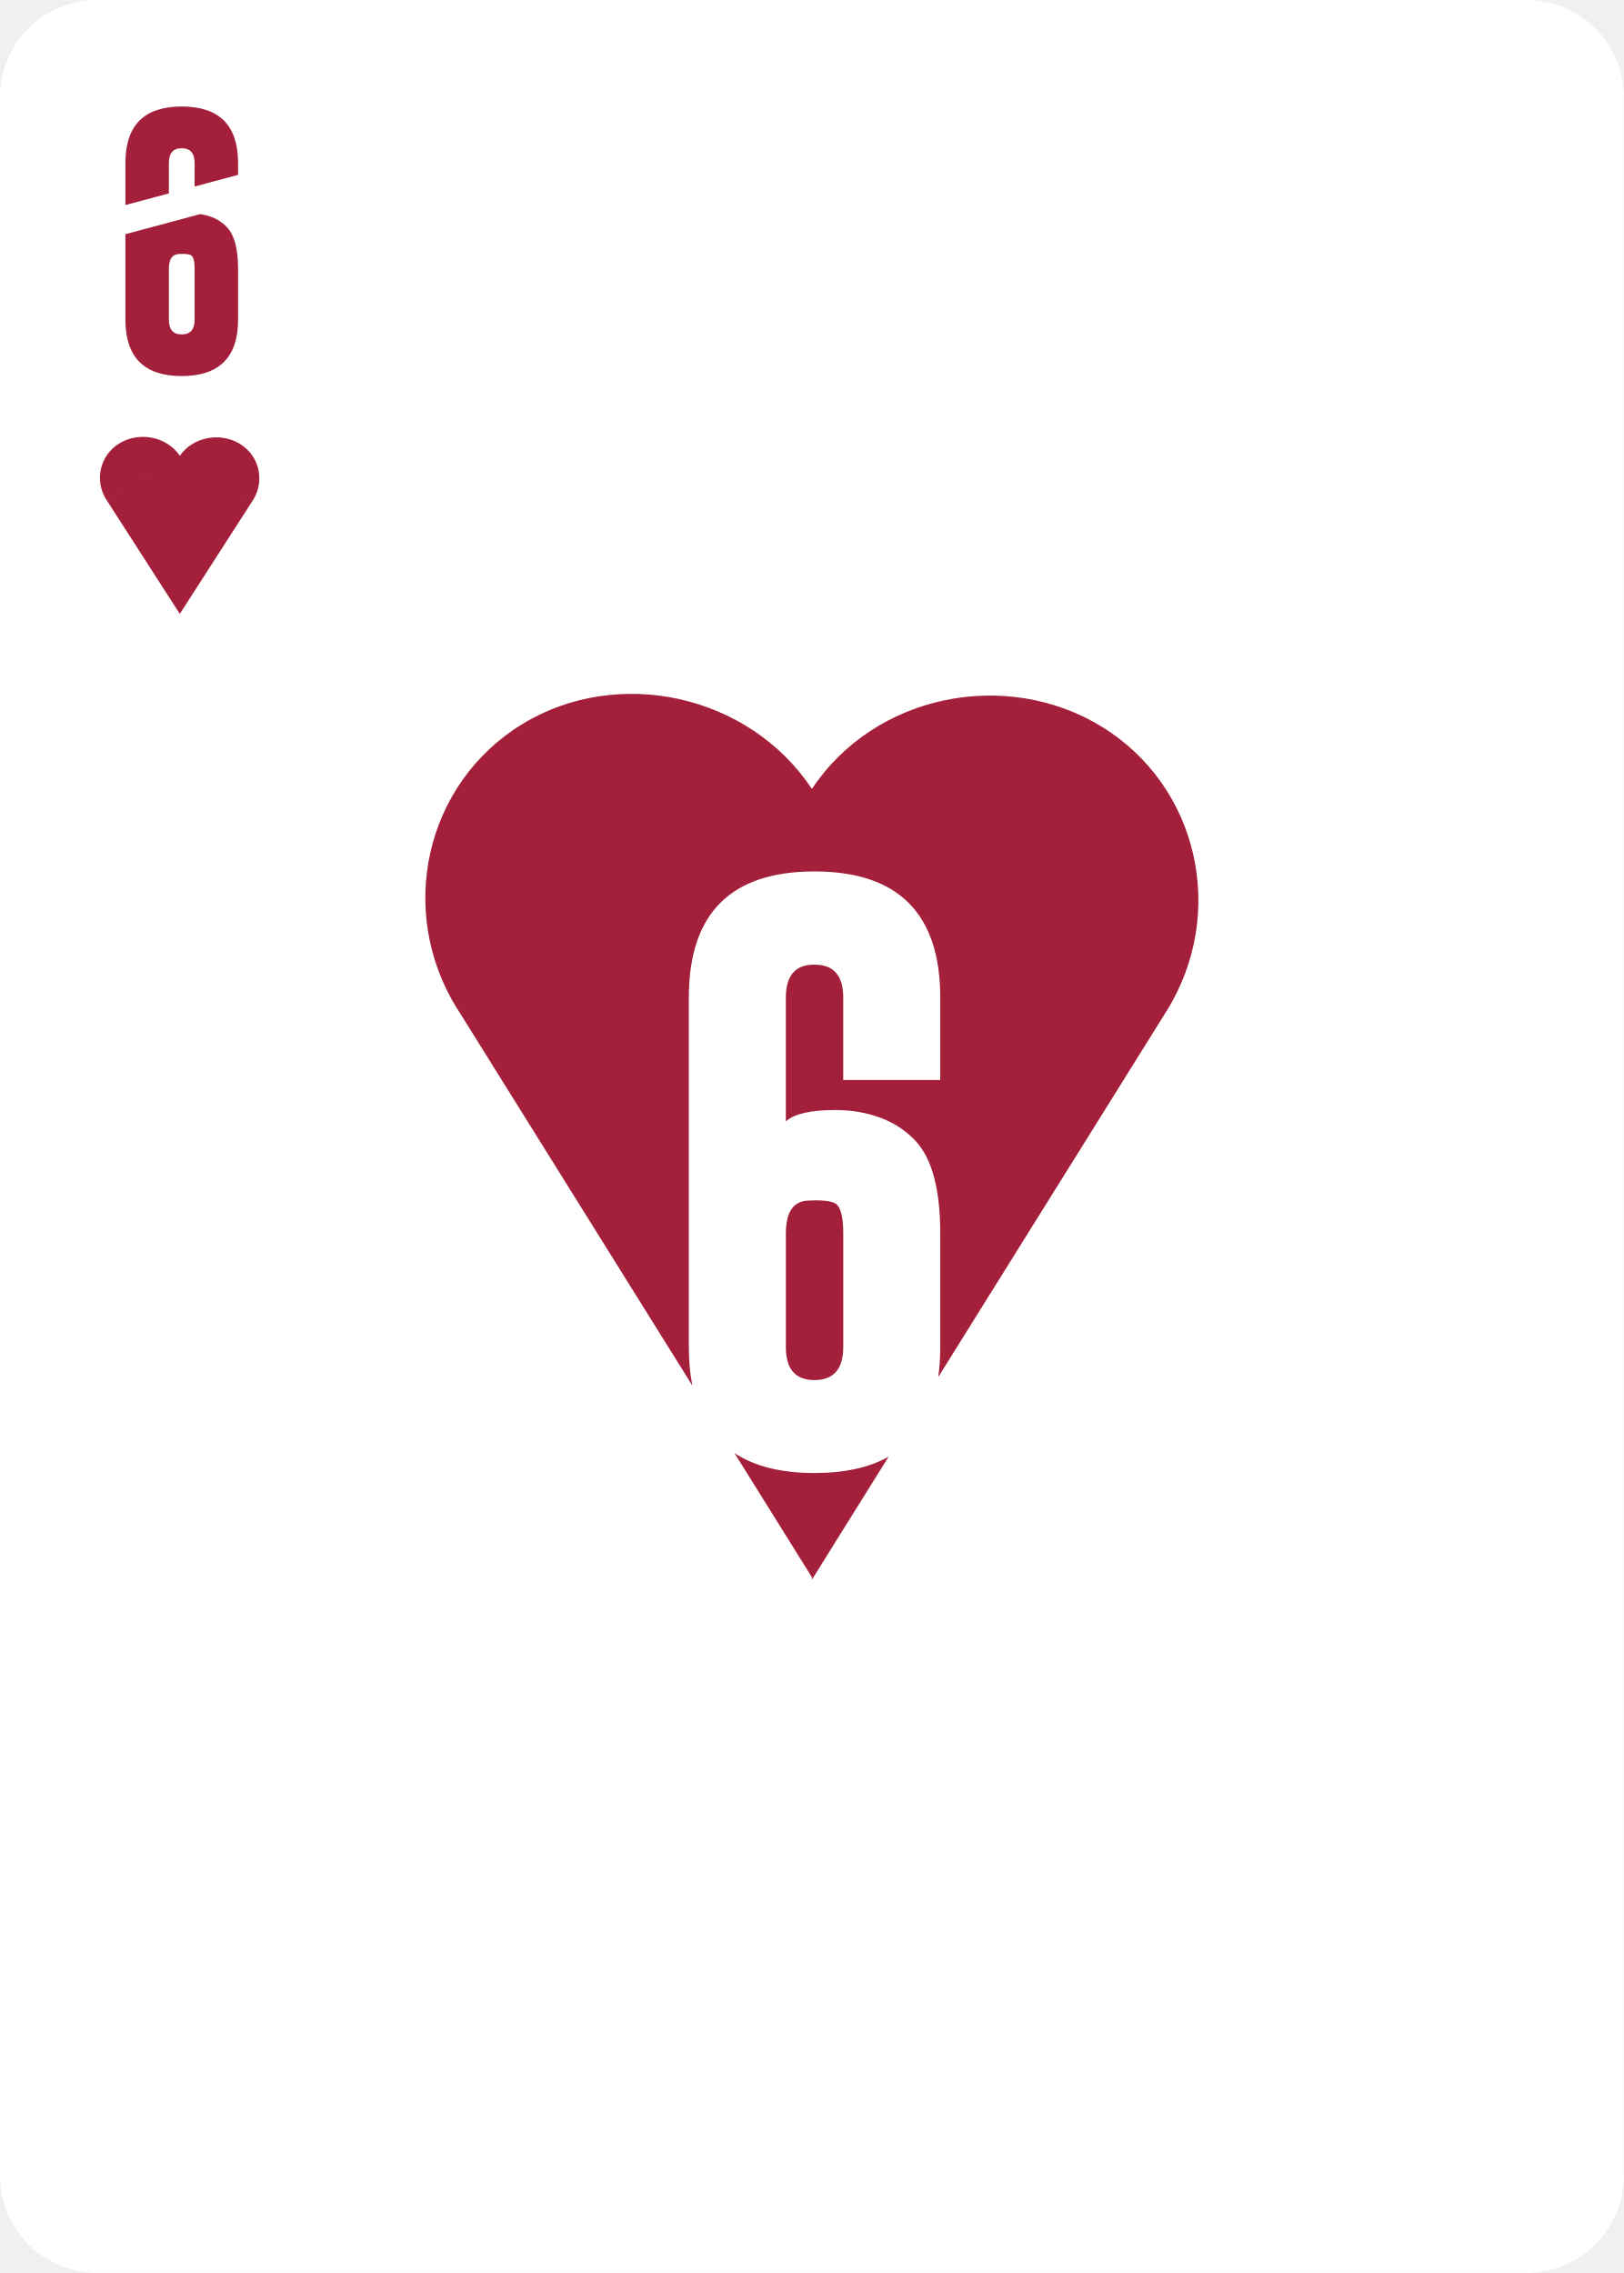
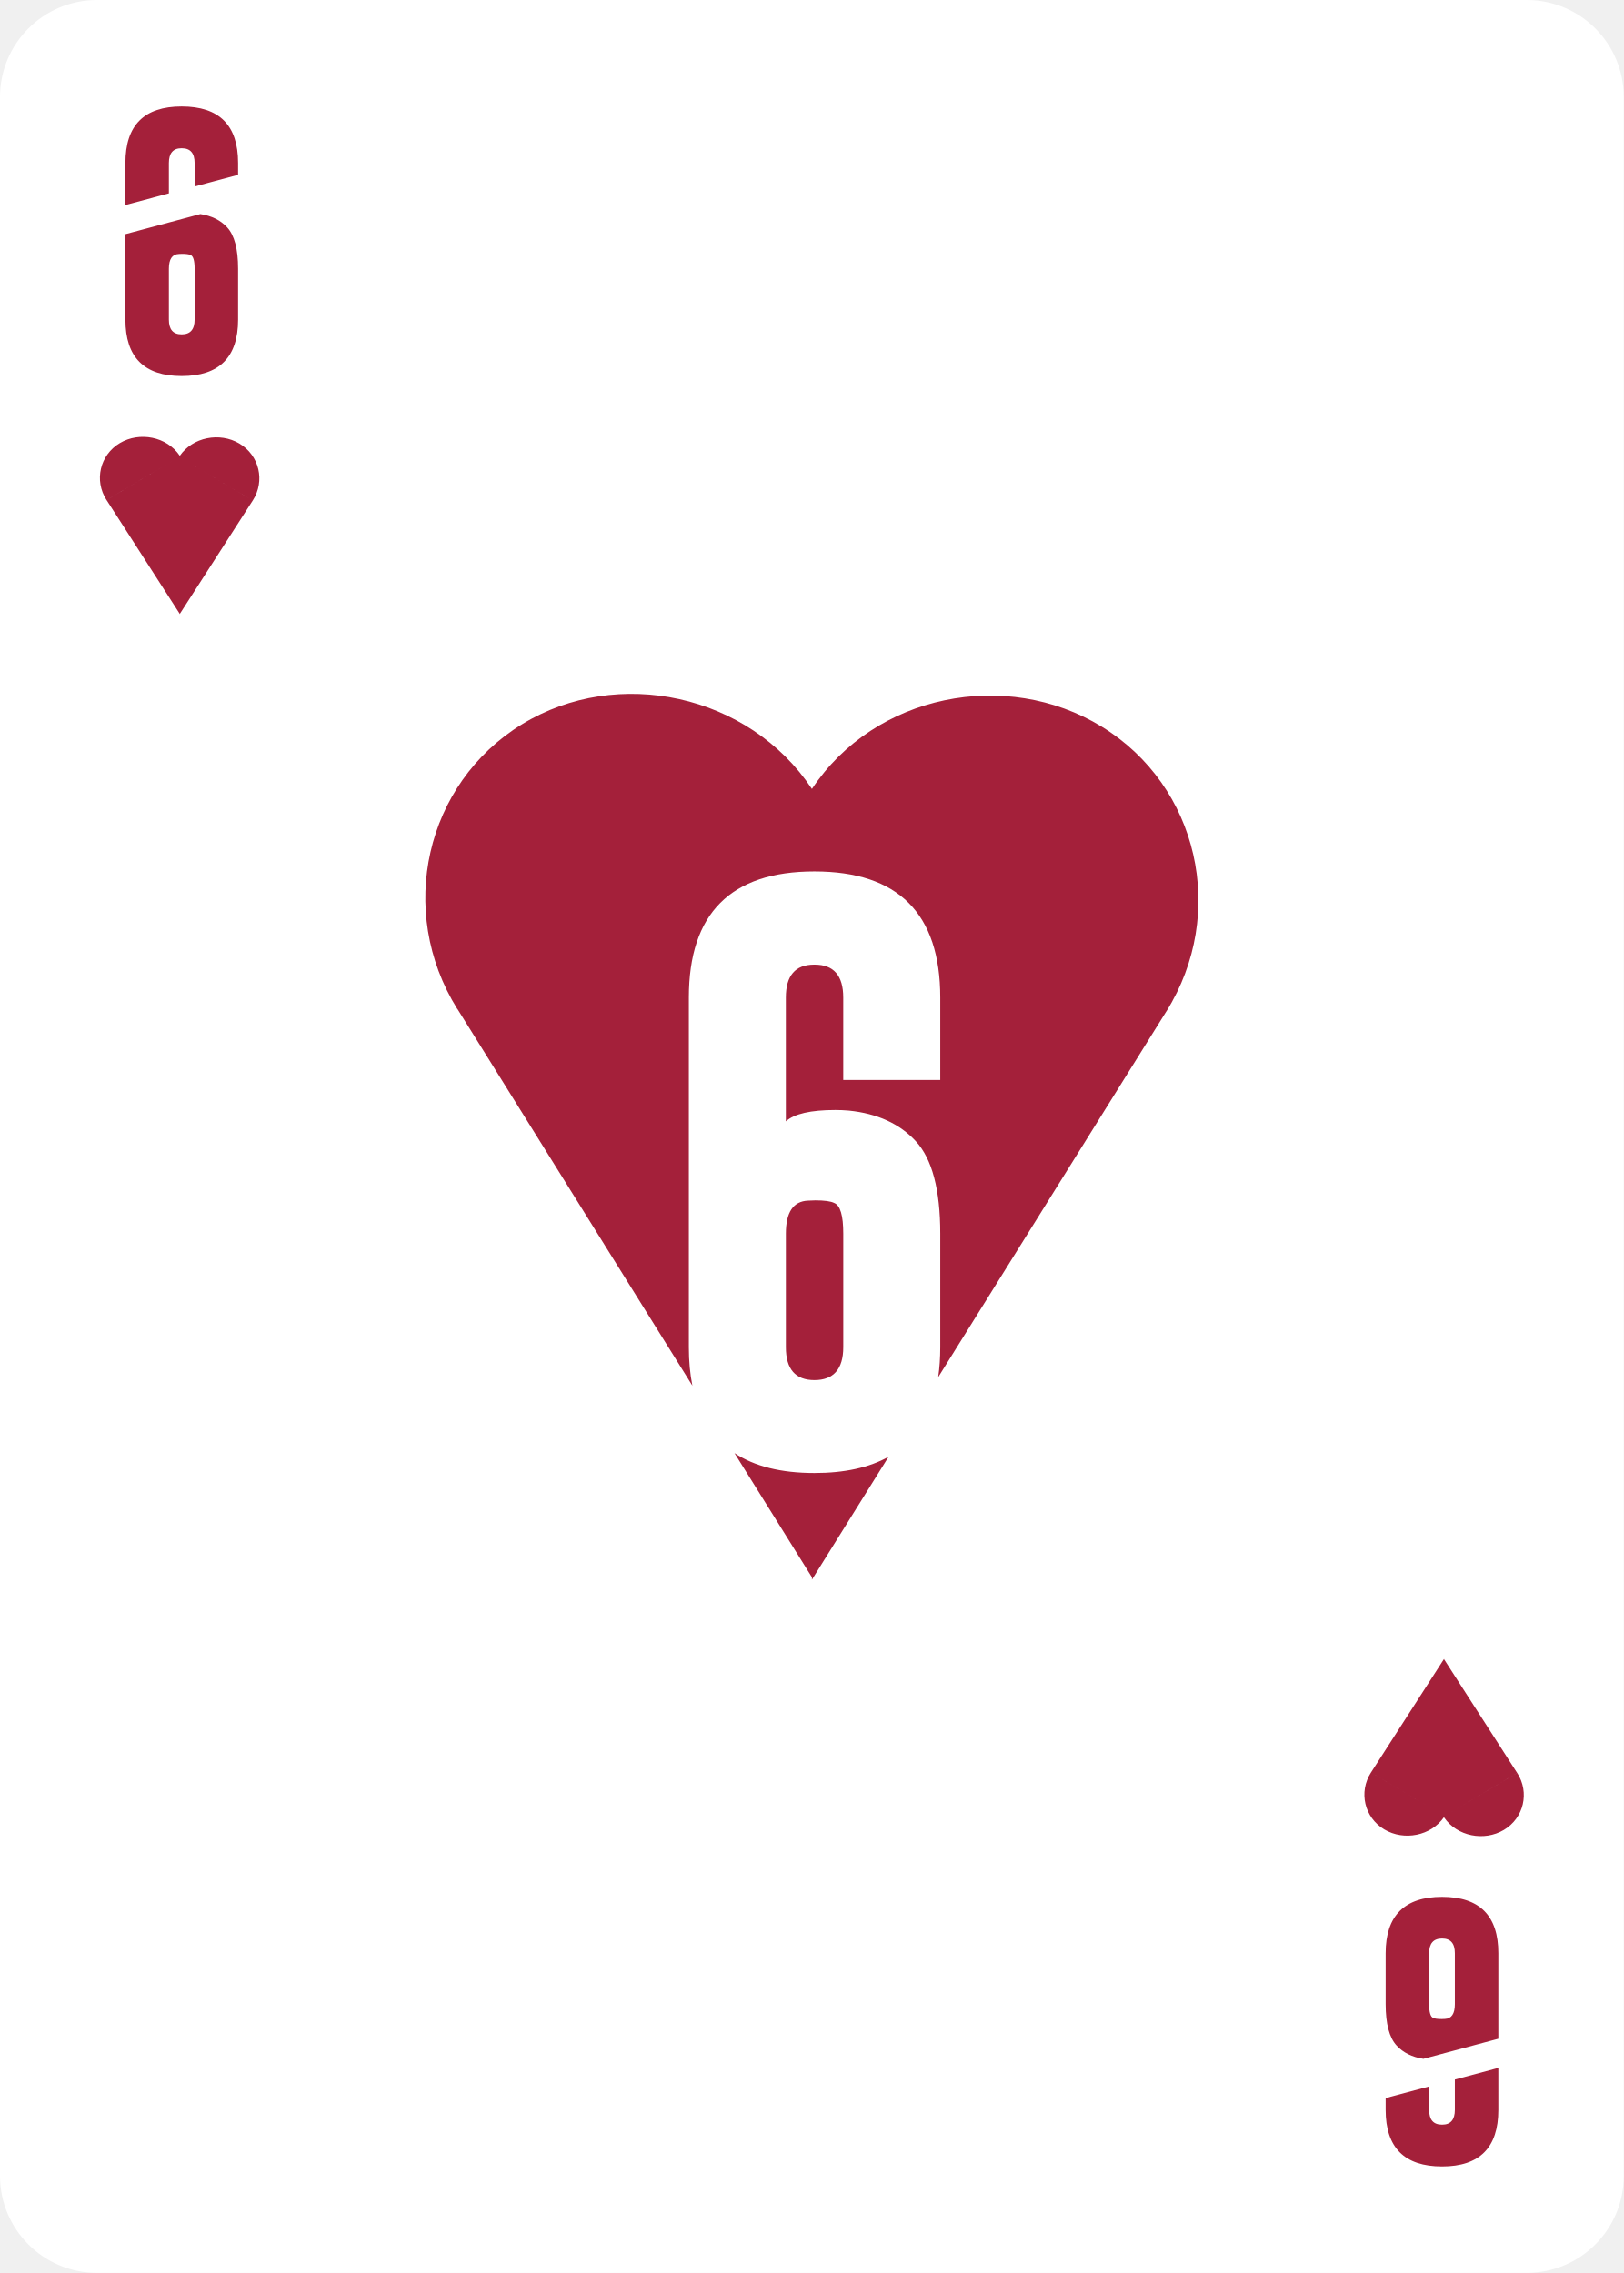
<svg xmlns="http://www.w3.org/2000/svg" viewBox="0 0 750 1050">
-   <g id="uuid-3e18d54a-2f3d-4d1d-89b5-a968cd567350">
+   <g id="uuid-b4e45655-3570-4e9a-8c64-8d4e9f1e0a23">
    <rect width="750" height="1049.95" rx="44.82" ry="44.82" style="fill:#fff;" />
  </g>
-   <g id="uuid-c6de334a-c4d1-45ae-a9e5-6cd42cfb397c">
+   <g id="uuid-4262d93f-721b-445f-b6be-e4cd7fd5676c">
    <g>
      <path d="M389.5,622.31v-52.48c0-8.34-1.39-13.05-4.17-14.13-1.61-.81-4.53-1.21-8.75-1.21-1.08,0-2.2,.05-3.36,.13-6.82,.27-10.23,5.34-10.23,15.21v52.48c0,10.14,4.4,15.21,13.19,15.21s13.32-5.07,13.32-15.21Z" style="fill:#a4203a;" />
      <path d="M410.44,672.93c-8.92,5-20.33,7.52-34.26,7.52-15.37,0-27.67-3.07-36.93-9.2l35.77,57.36v1.11l35.42-56.79Z" style="fill:#a4203a;" />
      <path d="M508.83,335.64c-44.13-27.01-104.78-14.95-133.81,28.8-29.04-43.75-89.7-56.91-133.84-29.91-44.76,27.39-58.18,86.31-29.94,131.6h.06l108.5,173.95c-1.08-5.39-1.63-11.3-1.63-17.77v-161.48c0-38.84,19.33-58.27,58-58.27s58.13,19.42,58.13,58.27v38.08h-44.81v-38.08c0-10.14-4.4-15.21-13.19-15.21h-.27c-8.7,0-13.05,5.07-13.05,15.21v57.19c3.86-3.5,11.48-5.25,22.88-5.25,1.97,0,4.04,.09,6.19,.27,13.19,1.35,23.5,6.06,30.95,14.13,7.54,8.16,11.3,22.38,11.3,42.66v52.48c0,4.93-.32,9.55-.95,13.85l105.36-168.92h.02c28.25-45.29,14.85-104.21-29.91-131.6Z" style="fill:#a4203a;" />
    </g>
    <g>
      <path d="M78.01,89.34v-14.03c0-4.54,1.95-6.81,5.85-6.81h.12c3.94,0,5.91,2.27,5.91,6.81v10.85l20.08-5.38v-5.47c0-17.41-8.68-26.11-26.05-26.11s-25.99,8.71-25.99,26.11v19.41l20.08-5.38Z" style="fill:#a4203a;" />
      <path d="M92.52,98.91l-34.59,9.27v39.49c0,17.37,8.66,26.05,25.99,26.05s26.05-8.68,26.05-26.05v-23.52c0-9.08-1.69-15.46-5.07-19.12-3.05-3.31-7.19-5.34-12.39-6.13Zm-2.63,48.76c0,4.54-1.99,6.81-5.97,6.81s-5.91-2.27-5.91-6.81v-23.52c0-4.42,1.53-6.69,4.58-6.81,.52-.04,1.03-.06,1.51-.06,1.89,0,3.2,.18,3.92,.54,1.25,.48,1.87,2.59,1.87,6.33v23.52Z" style="fill:#a4203a;" />
    </g>
    <path d="M110.57,204.89c-9.1-5.4-21.6-2.99-27.59,5.76v-.22c-5.99-8.75-18.5-11.16-27.6-5.76-9.23,5.48-12,17.26-6.17,26.32l33.77-20.04-33.75,20.04,33.75,52.49v.22l33.75-52.49-33.75-20.04,33.76,20.04c5.82-9.06,3.06-20.84-6.17-26.32" style="fill:#a4203a;" />
+     <g>
+       <path d="M671.99,960.62v14.03c0,4.54-1.95,6.81-5.85,6.81h-.12c-3.94,0-5.91-2.27-5.91-6.81v-10.85l-20.08,5.38v5.47c0,17.41,8.68,26.11,26.05,26.11s25.99-8.71,25.99-26.11v-19.41l-20.08,5.38Z" style="fill:#a4203a;" />
+       <path d="M657.48,951.04l34.59-9.27v-39.49c0-17.37-8.66-26.05-25.99-26.05s-26.05,8.68-26.05,26.05v23.52c0,9.08,1.69,15.46,5.07,19.12,3.05,3.31,7.19,5.34,12.39,6.13Zm2.63-48.76c0-4.54,1.99-6.81,5.97-6.81s5.91,2.27,5.91,6.81v23.52c0,4.42-1.53,6.69-4.58,6.81-.52,.04-1.03,.06-1.51,.06-1.89,0-3.2-.18-3.92-.54-1.25-.48-1.87-2.59-1.87-6.33v-23.52Z" style="fill:#a4203a;" />
+     </g>
+     <path d="M639.43,845.11c9.1,5.4,21.6,2.99,27.59-5.76v.22c5.99,8.75,18.5,11.16,27.6,5.76,9.23-5.48,12-17.26,6.17-26.32l-33.77,20.04,33.75-20.04-33.75-52.49v-.22l-33.75,52.49,33.75,20.04-33.76-20.04c-5.82,9.06-3.06,20.84,6.17,26.32" style="fill:#a4203a;" />
  </g>
</svg>
